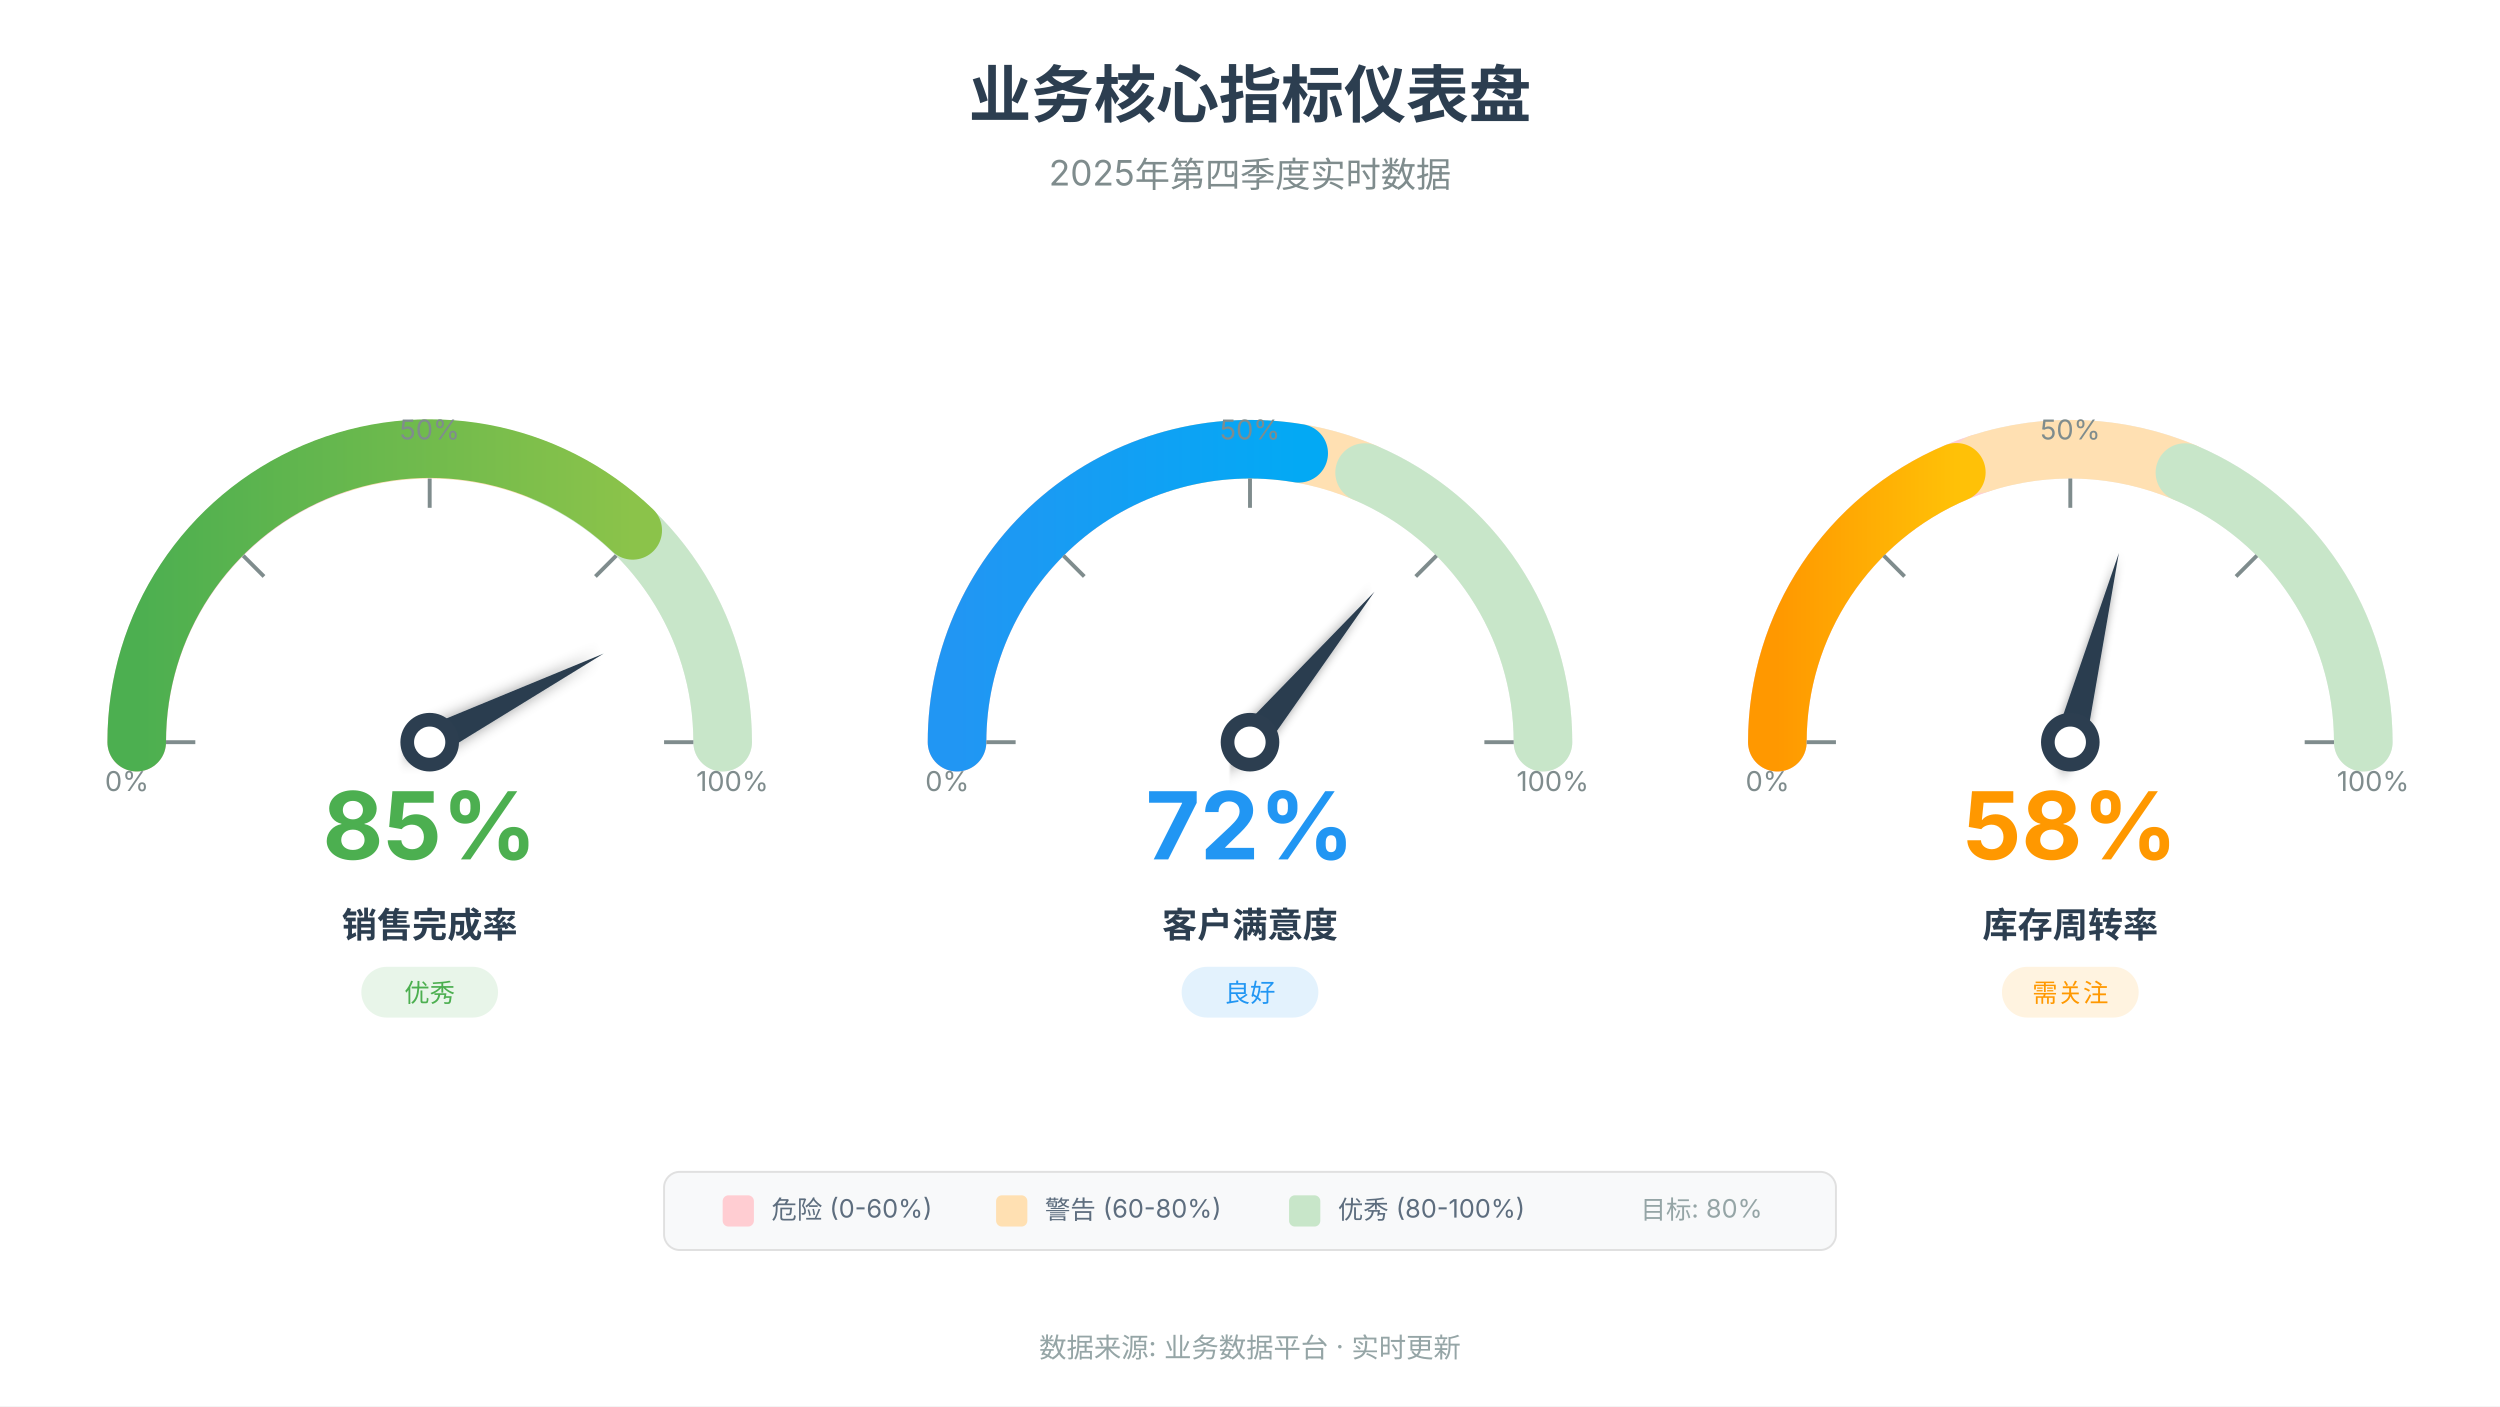
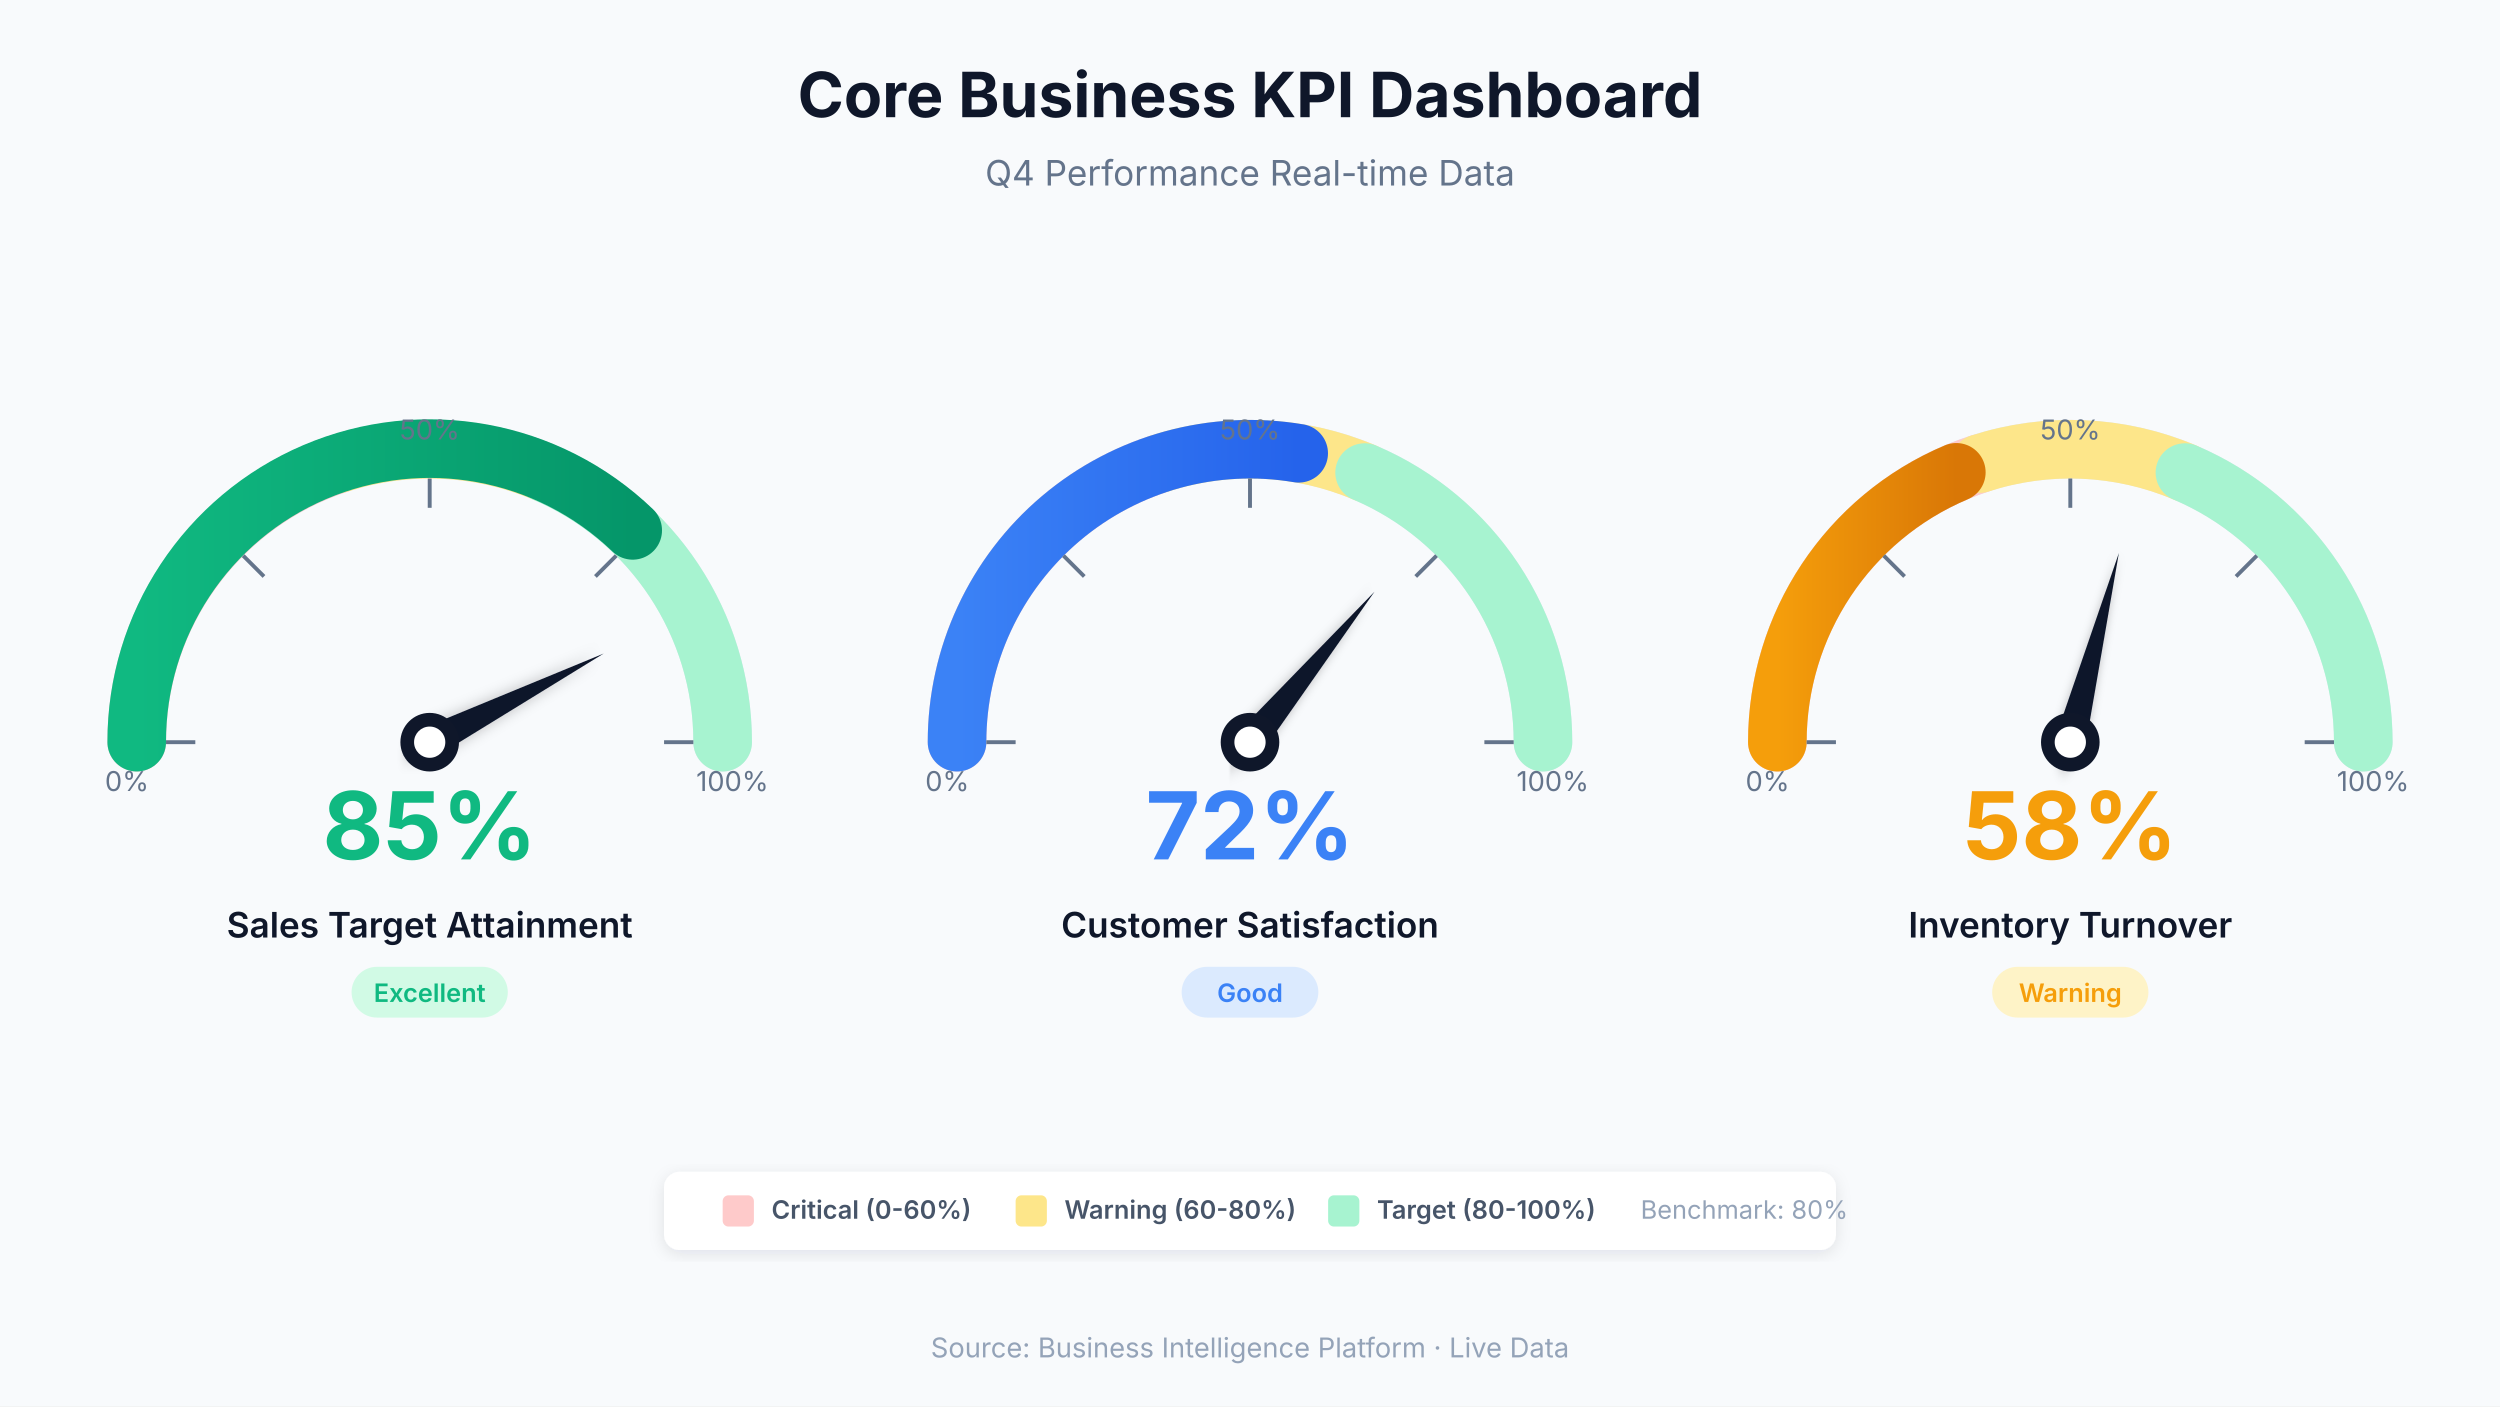
<svg xmlns="http://www.w3.org/2000/svg" viewBox="0 0 1280 720" width="1280" height="720">
  <defs>
    <linearGradient id="bgArcGrad" x1="0%" y1="0%" x2="100%" y2="0%">
-       <stop offset="0%" style="stop-color:#E0E0E0;stop-opacity:1" />
-       <stop offset="100%" style="stop-color:#EEEEEE;stop-opacity:1" />
+       <stop offset="0%" style="stop-color:#E2E8F0;stop-opacity:1" />
+       <stop offset="100%" style="stop-color:#F1F5F9;stop-opacity:1" />
    </linearGradient>
    <linearGradient id="excellentGrad" x1="0%" y1="0%" x2="100%" y2="0%">
-       <stop offset="0%" style="stop-color:#4CAF50;stop-opacity:1" />
-       <stop offset="100%" style="stop-color:#8BC34A;stop-opacity:1" />
+       <stop offset="0%" style="stop-color:#10B981;stop-opacity:1" />
+       <stop offset="100%" style="stop-color:#059669;stop-opacity:1" />
    </linearGradient>
    <linearGradient id="goodGrad" x1="0%" y1="0%" x2="100%" y2="0%">
-       <stop offset="0%" style="stop-color:#2196F3;stop-opacity:1" />
-       <stop offset="100%" style="stop-color:#03A9F4;stop-opacity:1" />
+       <stop offset="0%" style="stop-color:#3B82F6;stop-opacity:1" />
+       <stop offset="100%" style="stop-color:#2563EB;stop-opacity:1" />
    </linearGradient>
    <linearGradient id="warningGrad" x1="0%" y1="0%" x2="100%" y2="0%">
-       <stop offset="0%" style="stop-color:#FF9800;stop-opacity:1" />
-       <stop offset="100%" style="stop-color:#FFC107;stop-opacity:1" />
+       <stop offset="0%" style="stop-color:#F59E0B;stop-opacity:1" />
+       <stop offset="100%" style="stop-color:#D97706;stop-opacity:1" />
    </linearGradient>
    <linearGradient id="dangerGrad" x1="0%" y1="0%" x2="100%" y2="0%">
-       <stop offset="0%" style="stop-color:#f44336;stop-opacity:1" />
-       <stop offset="100%" style="stop-color:#E91E63;stop-opacity:1" />
+       <stop offset="0%" style="stop-color:#EF4444;stop-opacity:1" />
+       <stop offset="100%" style="stop-color:#DC2626;stop-opacity:1" />
    </linearGradient>
-     <filter id="needleShadow">
+     <filter id="needleShadow" x="-20%" y="-20%" width="140%" height="140%">
      <feGaussianBlur in="SourceAlpha" stdDeviation="3" />
-       <feOffset dx="0" dy="2" />
-       <feComponentTransfer>
-         <feFuncA type="linear" slope="0.4" />
-       </feComponentTransfer>
+       <feOffset dx="0" dy="2" result="offsetblur" />
+       <feFlood flood-color="#0F172A" flood-opacity="0.25" result="shadowColor" />
+       <feComposite in="shadowColor" in2="offsetblur" operator="in" result="shadow" />
      <feMerge>
-         <feMergeNode />
+         <feMergeNode in="shadow" />
+         <feMergeNode in="SourceGraphic" />
+       </feMerge>
+     </filter>
+     <filter id="cardShadow" x="-15%" y="-15%" width="130%" height="130%">
+       <feGaussianBlur in="SourceAlpha" stdDeviation="4" />
+       <feOffset dx="0" dy="2" result="offsetblur" />
+       <feFlood flood-color="#0F172A" flood-opacity="0.1" result="shadowColor" />
+       <feComposite in="shadowColor" in2="offsetblur" operator="in" result="shadow" />
+       <feMerge>
+         <feMergeNode in="shadow" />
        <feMergeNode in="SourceGraphic" />
      </feMerge>
    </filter>
  </defs>
-   <rect width="1280" height="720" fill="#FFFFFF" />
-   <text x="640" y="60" font-family="-apple-system, BlinkMacSystemFont, 'Segoe UI', 'PingFang SC', 'Microsoft YaHei', sans-serif" font-size="32" font-weight="bold" fill="#2C3E50" text-anchor="middle">
-     <tspan>业务核心指标仪表盘</tspan>
+   <rect width="1280" height="720" fill="#F8FAFC" />
+   <text x="640" y="60" font-family="-apple-system, BlinkMacSystemFont, 'Segoe UI', sans-serif" font-size="32" font-weight="700" fill="#0F172A" text-anchor="middle">
+     <tspan>Core Business KPI Dashboard</tspan>
  </text>
-   <text x="640" y="95" font-family="-apple-system, BlinkMacSystemFont, 'Segoe UI', 'PingFang SC', 'Microsoft YaHei', sans-serif" font-size="18" fill="#7F8C8D" text-anchor="middle">
-     <tspan>2025年第四季度实时数据</tspan>
+   <text x="640" y="95" font-family="-apple-system, BlinkMacSystemFont, 'Segoe UI', sans-serif" font-size="18" fill="#64748B" text-anchor="middle">
+     <tspan>Q4 Performance Real-time Data</tspan>
  </text>
  <g id="gauge1" transform="translate(220, 380)">
-     <path d="M -150,0 A 150,150 0 0,1 150,0" fill="none" stroke="#EEEEEE" stroke-width="30" stroke-linecap="round" />
-     <path d="M -150,0 A 150,150 0 0,1 -46.35,-142.65" fill="none" stroke="#FFCDD2" stroke-width="30" stroke-linecap="round" />
-     <path d="M -46.35,-142.65 A 150,150 0 0,1 58.68,-138.05" fill="none" stroke="#FFE0B2" stroke-width="30" stroke-linecap="round" />
-     <path d="M 58.68,-138.05 A 150,150 0 0,1 150,0" fill="none" stroke="#C8E6C9" stroke-width="30" stroke-linecap="round" />
+     <path d="M -150,0 A 150,150 0 0,1 150,0" fill="none" stroke="#E2E8F0" stroke-width="30" stroke-linecap="round" />
+     <path d="M -150,0 A 150,150 0 0,1 -46.35,-142.65" fill="none" stroke="#FECACA" stroke-width="30" stroke-linecap="round" />
+     <path d="M -46.35,-142.65 A 150,150 0 0,1 58.68,-138.05" fill="none" stroke="#FDE68A" stroke-width="30" stroke-linecap="round" />
+     <path d="M 58.68,-138.05 A 150,150 0 0,1 150,0" fill="none" stroke="#A7F3D0" stroke-width="30" stroke-linecap="round" />
    <path d="M -150,0 A 150,150 0 0,1 103.95,-108.45" fill="none" stroke="url(#excellentGrad)" stroke-width="30" stroke-linecap="round" />
-     <line x1="-135" y1="0" x2="-120" y2="0" stroke="#7F8C8D" stroke-width="2" />
-     <line x1="-95.5" y1="-95.5" x2="-84.85" y2="-84.85" stroke="#7F8C8D" stroke-width="2" />
-     <line x1="0" y1="-135" x2="0" y2="-120" stroke="#7F8C8D" stroke-width="2" />
-     <line x1="95.5" y1="-95.5" x2="84.85" y2="-84.85" stroke="#7F8C8D" stroke-width="2" />
-     <line x1="135" y1="0" x2="120" y2="0" stroke="#7F8C8D" stroke-width="2" />
-     <text x="-155" y="25" font-family="-apple-system, BlinkMacSystemFont, 'Segoe UI', sans-serif" font-size="14" fill="#7F8C8D" text-anchor="middle">
+     <line x1="-135" y1="0" x2="-120" y2="0" stroke="#64748B" stroke-width="2" />
+     <line x1="-95.5" y1="-95.5" x2="-84.85" y2="-84.85" stroke="#64748B" stroke-width="2" />
+     <line x1="0" y1="-135" x2="0" y2="-120" stroke="#64748B" stroke-width="2" />
+     <line x1="95.5" y1="-95.5" x2="84.85" y2="-84.85" stroke="#64748B" stroke-width="2" />
+     <line x1="135" y1="0" x2="120" y2="0" stroke="#64748B" stroke-width="2" />
+     <text x="-155" y="25" font-family="-apple-system, BlinkMacSystemFont, 'Segoe UI', sans-serif" font-size="14" fill="#64748B" text-anchor="middle">
      <tspan>0%</tspan>
    </text>
-     <text x="0" y="-155" font-family="-apple-system, BlinkMacSystemFont, 'Segoe UI', sans-serif" font-size="14" fill="#7F8C8D" text-anchor="middle">
+     <text x="0" y="-155" font-family="-apple-system, BlinkMacSystemFont, 'Segoe UI', sans-serif" font-size="14" fill="#64748B" text-anchor="middle">
      <tspan>50%</tspan>
    </text>
-     <text x="155" y="25" font-family="-apple-system, BlinkMacSystemFont, 'Segoe UI', sans-serif" font-size="14" fill="#7F8C8D" text-anchor="middle">
+     <text x="155" y="25" font-family="-apple-system, BlinkMacSystemFont, 'Segoe UI', sans-serif" font-size="14" fill="#64748B" text-anchor="middle">
      <tspan>100%</tspan>
    </text>
    <g transform="rotate(63)">
-       <path d="M 0,-100 L -8,0 L 0,15 L 8,0 Z" fill="#2C3E50" filter="url(#needleShadow)" />
+       <path d="M 0,-100 L -8,0 L 0,15 L 8,0 Z" fill="#0F172A" filter="url(#needleShadow)" />
    </g>
-     <circle cx="0" cy="0" r="15" fill="#2C3E50" />
+     <circle cx="0" cy="0" r="15" fill="#0F172A" />
    <circle cx="0" cy="0" r="8" fill="#FFFFFF" />
-     <text x="0" y="60" font-family="-apple-system, BlinkMacSystemFont, 'Segoe UI', sans-serif" font-size="48" font-weight="bold" fill="#4CAF50" text-anchor="middle">
+     <text x="0" y="60" font-family="-apple-system, BlinkMacSystemFont, 'Segoe UI', sans-serif" font-size="48" font-weight="700" fill="#10B981" text-anchor="middle">
      <tspan>85%</tspan>
    </text>
-     <text x="0" y="100" font-family="-apple-system, BlinkMacSystemFont, 'Segoe UI', 'PingFang SC', 'Microsoft YaHei', sans-serif" font-size="18" font-weight="600" fill="#2C3E50" text-anchor="middle">
-       <tspan>销售完成率</tspan>
+     <text x="0" y="100" font-family="-apple-system, BlinkMacSystemFont, 'Segoe UI', sans-serif" font-size="18" font-weight="600" fill="#0F172A" text-anchor="middle">
+       <tspan>Sales Target Attainment</tspan>
    </text>
-     <rect x="-35" y="115" width="70" height="26" rx="13" fill="#E8F5E9" />
-     <text x="0" y="133" font-family="-apple-system, BlinkMacSystemFont, 'Segoe UI', 'PingFang SC', 'Microsoft YaHei', sans-serif" font-size="13" fill="#4CAF50" text-anchor="middle">
-       <tspan>优秀</tspan>
+     <rect x="-40" y="115" width="80" height="26" rx="13" fill="#D1FAE5" />
+     <text x="0" y="133" font-family="-apple-system, BlinkMacSystemFont, 'Segoe UI', sans-serif" font-size="13" font-weight="600" fill="#10B981" text-anchor="middle">
+       <tspan>Excellent</tspan>
    </text>
  </g>
  <g id="gauge2" transform="translate(640, 380)">
-     <path d="M -150,0 A 150,150 0 0,1 150,0" fill="none" stroke="#EEEEEE" stroke-width="30" stroke-linecap="round" />
-     <path d="M -150,0 A 150,150 0 0,1 -46.35,-142.65" fill="none" stroke="#FFCDD2" stroke-width="30" stroke-linecap="round" />
-     <path d="M -46.35,-142.65 A 150,150 0 0,1 58.68,-138.05" fill="none" stroke="#FFE0B2" stroke-width="30" stroke-linecap="round" />
-     <path d="M 58.68,-138.05 A 150,150 0 0,1 150,0" fill="none" stroke="#C8E6C9" stroke-width="30" stroke-linecap="round" />
+     <path d="M -150,0 A 150,150 0 0,1 150,0" fill="none" stroke="#E2E8F0" stroke-width="30" stroke-linecap="round" />
+     <path d="M -150,0 A 150,150 0 0,1 -46.35,-142.65" fill="none" stroke="#FECACA" stroke-width="30" stroke-linecap="round" />
+     <path d="M -46.35,-142.65 A 150,150 0 0,1 58.68,-138.05" fill="none" stroke="#FDE68A" stroke-width="30" stroke-linecap="round" />
+     <path d="M 58.68,-138.05 A 150,150 0 0,1 150,0" fill="none" stroke="#A7F3D0" stroke-width="30" stroke-linecap="round" />
    <path d="M -150,0 A 150,150 0 0,1 24.93,-147.91" fill="none" stroke="url(#goodGrad)" stroke-width="30" stroke-linecap="round" />
-     <line x1="-135" y1="0" x2="-120" y2="0" stroke="#7F8C8D" stroke-width="2" />
-     <line x1="-95.5" y1="-95.5" x2="-84.85" y2="-84.85" stroke="#7F8C8D" stroke-width="2" />
-     <line x1="0" y1="-135" x2="0" y2="-120" stroke="#7F8C8D" stroke-width="2" />
-     <line x1="95.5" y1="-95.5" x2="84.85" y2="-84.85" stroke="#7F8C8D" stroke-width="2" />
-     <line x1="135" y1="0" x2="120" y2="0" stroke="#7F8C8D" stroke-width="2" />
-     <text x="-155" y="25" font-family="-apple-system, BlinkMacSystemFont, 'Segoe UI', sans-serif" font-size="14" fill="#7F8C8D" text-anchor="middle">
+     <line x1="-135" y1="0" x2="-120" y2="0" stroke="#64748B" stroke-width="2" />
+     <line x1="-95.5" y1="-95.5" x2="-84.85" y2="-84.85" stroke="#64748B" stroke-width="2" />
+     <line x1="0" y1="-135" x2="0" y2="-120" stroke="#64748B" stroke-width="2" />
+     <line x1="95.5" y1="-95.5" x2="84.85" y2="-84.85" stroke="#64748B" stroke-width="2" />
+     <line x1="135" y1="0" x2="120" y2="0" stroke="#64748B" stroke-width="2" />
+     <text x="-155" y="25" font-family="-apple-system, BlinkMacSystemFont, 'Segoe UI', sans-serif" font-size="14" fill="#64748B" text-anchor="middle">
      <tspan>0%</tspan>
    </text>
-     <text x="0" y="-155" font-family="-apple-system, BlinkMacSystemFont, 'Segoe UI', sans-serif" font-size="14" fill="#7F8C8D" text-anchor="middle">
+     <text x="0" y="-155" font-family="-apple-system, BlinkMacSystemFont, 'Segoe UI', sans-serif" font-size="14" fill="#64748B" text-anchor="middle">
      <tspan>50%</tspan>
    </text>
-     <text x="155" y="25" font-family="-apple-system, BlinkMacSystemFont, 'Segoe UI', sans-serif" font-size="14" fill="#7F8C8D" text-anchor="middle">
+     <text x="155" y="25" font-family="-apple-system, BlinkMacSystemFont, 'Segoe UI', sans-serif" font-size="14" fill="#64748B" text-anchor="middle">
      <tspan>100%</tspan>
    </text>
    <g transform="rotate(39.6)">
-       <path d="M 0,-100 L -8,0 L 0,15 L 8,0 Z" fill="#2C3E50" filter="url(#needleShadow)" />
+       <path d="M 0,-100 L -8,0 L 0,15 L 8,0 Z" fill="#0F172A" filter="url(#needleShadow)" />
    </g>
-     <circle cx="0" cy="0" r="15" fill="#2C3E50" />
+     <circle cx="0" cy="0" r="15" fill="#0F172A" />
    <circle cx="0" cy="0" r="8" fill="#FFFFFF" />
-     <text x="0" y="60" font-family="-apple-system, BlinkMacSystemFont, 'Segoe UI', sans-serif" font-size="48" font-weight="bold" fill="#2196F3" text-anchor="middle">
+     <text x="0" y="60" font-family="-apple-system, BlinkMacSystemFont, 'Segoe UI', sans-serif" font-size="48" font-weight="700" fill="#3B82F6" text-anchor="middle">
      <tspan>72%</tspan>
    </text>
-     <text x="0" y="100" font-family="-apple-system, BlinkMacSystemFont, 'Segoe UI', 'PingFang SC', 'Microsoft YaHei', sans-serif" font-size="18" font-weight="600" fill="#2C3E50" text-anchor="middle">
-       <tspan>客户满意度</tspan>
+     <text x="0" y="100" font-family="-apple-system, BlinkMacSystemFont, 'Segoe UI', sans-serif" font-size="18" font-weight="600" fill="#0F172A" text-anchor="middle">
+       <tspan>Customer Satisfaction</tspan>
    </text>
-     <rect x="-35" y="115" width="70" height="26" rx="13" fill="#E3F2FD" />
-     <text x="0" y="133" font-family="-apple-system, BlinkMacSystemFont, 'Segoe UI', 'PingFang SC', 'Microsoft YaHei', sans-serif" font-size="13" fill="#2196F3" text-anchor="middle">
-       <tspan>良好</tspan>
+     <rect x="-35" y="115" width="70" height="26" rx="13" fill="#DBEAFE" />
+     <text x="0" y="133" font-family="-apple-system, BlinkMacSystemFont, 'Segoe UI', sans-serif" font-size="13" font-weight="600" fill="#3B82F6" text-anchor="middle">
+       <tspan>Good</tspan>
    </text>
  </g>
  <g id="gauge3" transform="translate(1060, 380)">
-     <path d="M -150,0 A 150,150 0 0,1 150,0" fill="none" stroke="#EEEEEE" stroke-width="30" stroke-linecap="round" />
-     <path d="M -150,0 A 150,150 0 0,1 -46.35,-142.65" fill="none" stroke="#FFCDD2" stroke-width="30" stroke-linecap="round" />
-     <path d="M -46.35,-142.65 A 150,150 0 0,1 58.68,-138.05" fill="none" stroke="#FFE0B2" stroke-width="30" stroke-linecap="round" />
-     <path d="M 58.68,-138.05 A 150,150 0 0,1 150,0" fill="none" stroke="#C8E6C9" stroke-width="30" stroke-linecap="round" />
+     <path d="M -150,0 A 150,150 0 0,1 150,0" fill="none" stroke="#E2E8F0" stroke-width="30" stroke-linecap="round" />
+     <path d="M -150,0 A 150,150 0 0,1 -46.35,-142.65" fill="none" stroke="#FECACA" stroke-width="30" stroke-linecap="round" />
+     <path d="M -46.35,-142.65 A 150,150 0 0,1 58.68,-138.05" fill="none" stroke="#FDE68A" stroke-width="30" stroke-linecap="round" />
+     <path d="M 58.68,-138.05 A 150,150 0 0,1 150,0" fill="none" stroke="#A7F3D0" stroke-width="30" stroke-linecap="round" />
    <path d="M -150,0 A 150,150 0 0,1 -58.36,-138.17" fill="none" stroke="url(#warningGrad)" stroke-width="30" stroke-linecap="round" />
-     <line x1="-135" y1="0" x2="-120" y2="0" stroke="#7F8C8D" stroke-width="2" />
-     <line x1="-95.5" y1="-95.5" x2="-84.85" y2="-84.85" stroke="#7F8C8D" stroke-width="2" />
-     <line x1="0" y1="-135" x2="0" y2="-120" stroke="#7F8C8D" stroke-width="2" />
-     <line x1="95.5" y1="-95.5" x2="84.85" y2="-84.85" stroke="#7F8C8D" stroke-width="2" />
-     <line x1="135" y1="0" x2="120" y2="0" stroke="#7F8C8D" stroke-width="2" />
-     <text x="-155" y="25" font-family="-apple-system, BlinkMacSystemFont, 'Segoe UI', sans-serif" font-size="14" fill="#7F8C8D" text-anchor="middle">
+     <line x1="-135" y1="0" x2="-120" y2="0" stroke="#64748B" stroke-width="2" />
+     <line x1="-95.5" y1="-95.5" x2="-84.85" y2="-84.85" stroke="#64748B" stroke-width="2" />
+     <line x1="0" y1="-135" x2="0" y2="-120" stroke="#64748B" stroke-width="2" />
+     <line x1="95.5" y1="-95.5" x2="84.85" y2="-84.85" stroke="#64748B" stroke-width="2" />
+     <line x1="135" y1="0" x2="120" y2="0" stroke="#64748B" stroke-width="2" />
+     <text x="-155" y="25" font-family="-apple-system, BlinkMacSystemFont, 'Segoe UI', sans-serif" font-size="14" fill="#64748B" text-anchor="middle">
      <tspan>0%</tspan>
    </text>
-     <text x="0" y="-155" font-family="-apple-system, BlinkMacSystemFont, 'Segoe UI', sans-serif" font-size="14" fill="#7F8C8D" text-anchor="middle">
+     <text x="0" y="-155" font-family="-apple-system, BlinkMacSystemFont, 'Segoe UI', sans-serif" font-size="14" fill="#64748B" text-anchor="middle">
      <tspan>50%</tspan>
    </text>
-     <text x="155" y="25" font-family="-apple-system, BlinkMacSystemFont, 'Segoe UI', sans-serif" font-size="14" fill="#7F8C8D" text-anchor="middle">
+     <text x="155" y="25" font-family="-apple-system, BlinkMacSystemFont, 'Segoe UI', sans-serif" font-size="14" fill="#64748B" text-anchor="middle">
      <tspan>100%</tspan>
    </text>
    <g transform="rotate(14.4)">
-       <path d="M 0,-100 L -8,0 L 0,15 L 8,0 Z" fill="#2C3E50" filter="url(#needleShadow)" />
+       <path d="M 0,-100 L -8,0 L 0,15 L 8,0 Z" fill="#0F172A" filter="url(#needleShadow)" />
    </g>
-     <circle cx="0" cy="0" r="15" fill="#2C3E50" />
+     <circle cx="0" cy="0" r="15" fill="#0F172A" />
    <circle cx="0" cy="0" r="8" fill="#FFFFFF" />
-     <text x="0" y="60" font-family="-apple-system, BlinkMacSystemFont, 'Segoe UI', sans-serif" font-size="48" font-weight="bold" fill="#FF9800" text-anchor="middle">
+     <text x="0" y="60" font-family="-apple-system, BlinkMacSystemFont, 'Segoe UI', sans-serif" font-size="48" font-weight="700" fill="#F59E0B" text-anchor="middle">
      <tspan>58%</tspan>
    </text>
-     <text x="0" y="100" font-family="-apple-system, BlinkMacSystemFont, 'Segoe UI', 'PingFang SC', 'Microsoft YaHei', sans-serif" font-size="18" font-weight="600" fill="#2C3E50" text-anchor="middle">
-       <tspan>库存周转率</tspan>
+     <text x="0" y="100" font-family="-apple-system, BlinkMacSystemFont, 'Segoe UI', sans-serif" font-size="18" font-weight="600" fill="#0F172A" text-anchor="middle">
+       <tspan>Inventory Turnover</tspan>
    </text>
-     <rect x="-35" y="115" width="70" height="26" rx="13" fill="#FFF3E0" />
-     <text x="0" y="133" font-family="-apple-system, BlinkMacSystemFont, 'Segoe UI', 'PingFang SC', 'Microsoft YaHei', sans-serif" font-size="13" fill="#FF9800" text-anchor="middle">
-       <tspan>需关注</tspan>
+     <rect x="-40" y="115" width="80" height="26" rx="13" fill="#FEF3C7" />
+     <text x="0" y="133" font-family="-apple-system, BlinkMacSystemFont, 'Segoe UI', sans-serif" font-size="13" font-weight="600" fill="#F59E0B" text-anchor="middle">
+       <tspan>Warning</tspan>
    </text>
  </g>
  <g id="legendBar" transform="translate(340, 600)">
-     <rect x="0" y="0" width="600" height="40" rx="8" fill="#F8F9FA" stroke="#E0E0E0" stroke-width="1" />
-     <rect x="30" y="12" width="16" height="16" rx="3" fill="#FFCDD2" />
-     <text x="55" y="24" font-family="-apple-system, BlinkMacSystemFont, 'Segoe UI', 'PingFang SC', 'Microsoft YaHei', sans-serif" font-size="13" fill="#5D6D7E">
-       <tspan>危险 (0-60%)</tspan>
+     <rect x="0" y="0" width="600" height="40" rx="8" fill="#FFFFFF" filter="url(#cardShadow)" />
+     <rect x="30" y="12" width="16" height="16" rx="3" fill="#FECACA" />
+     <text x="55" y="24" font-family="-apple-system, BlinkMacSystemFont, 'Segoe UI', sans-serif" font-size="13" font-weight="600" fill="#475569">
+       <tspan>Critical (0-60%)</tspan>
    </text>
-     <rect x="170" y="12" width="16" height="16" rx="3" fill="#FFE0B2" />
-     <text x="195" y="24" font-family="-apple-system, BlinkMacSystemFont, 'Segoe UI', 'PingFang SC', 'Microsoft YaHei', sans-serif" font-size="13" fill="#5D6D7E">
-       <tspan>警告 (60-80%)</tspan>
+     <rect x="180" y="12" width="16" height="16" rx="3" fill="#FDE68A" />
+     <text x="205" y="24" font-family="-apple-system, BlinkMacSystemFont, 'Segoe UI', sans-serif" font-size="13" font-weight="600" fill="#475569">
+       <tspan>Warning (60-80%)</tspan>
    </text>
-     <rect x="320" y="12" width="16" height="16" rx="3" fill="#C8E6C9" />
-     <text x="345" y="24" font-family="-apple-system, BlinkMacSystemFont, 'Segoe UI', 'PingFang SC', 'Microsoft YaHei', sans-serif" font-size="13" fill="#5D6D7E">
-       <tspan>优秀 (80-100%)</tspan>
+     <rect x="340" y="12" width="16" height="16" rx="3" fill="#A7F3D0" />
+     <text x="365" y="24" font-family="-apple-system, BlinkMacSystemFont, 'Segoe UI', sans-serif" font-size="13" font-weight="600" fill="#475569">
+       <tspan>Target (80-100%)</tspan>
    </text>
-     <text x="500" y="24" font-family="-apple-system, BlinkMacSystemFont, 'Segoe UI', 'PingFang SC', 'Microsoft YaHei', sans-serif" font-size="13" fill="#95A5A6">
-       <tspan>目标: 80%</tspan>
+     <text x="500" y="24" font-family="-apple-system, BlinkMacSystemFont, 'Segoe UI', sans-serif" font-size="13" fill="#94A3B8">
+       <tspan>Benchmark: 80%</tspan>
    </text>
  </g>
-   <text x="640" y="695" font-family="-apple-system, BlinkMacSystemFont, 'Segoe UI', 'PingFang SC', 'Microsoft YaHei', sans-serif" font-size="14" fill="#95A5A6" text-anchor="middle">
-     <tspan>数据来源: 业务数据平台 · 实时更新</tspan>
+   <text x="640" y="695" font-family="-apple-system, BlinkMacSystemFont, 'Segoe UI', sans-serif" font-size="14" fill="#94A3B8" text-anchor="middle">
+     <tspan>Source: Business Intelligence Platform · Live Data</tspan>
  </text>
</svg>
